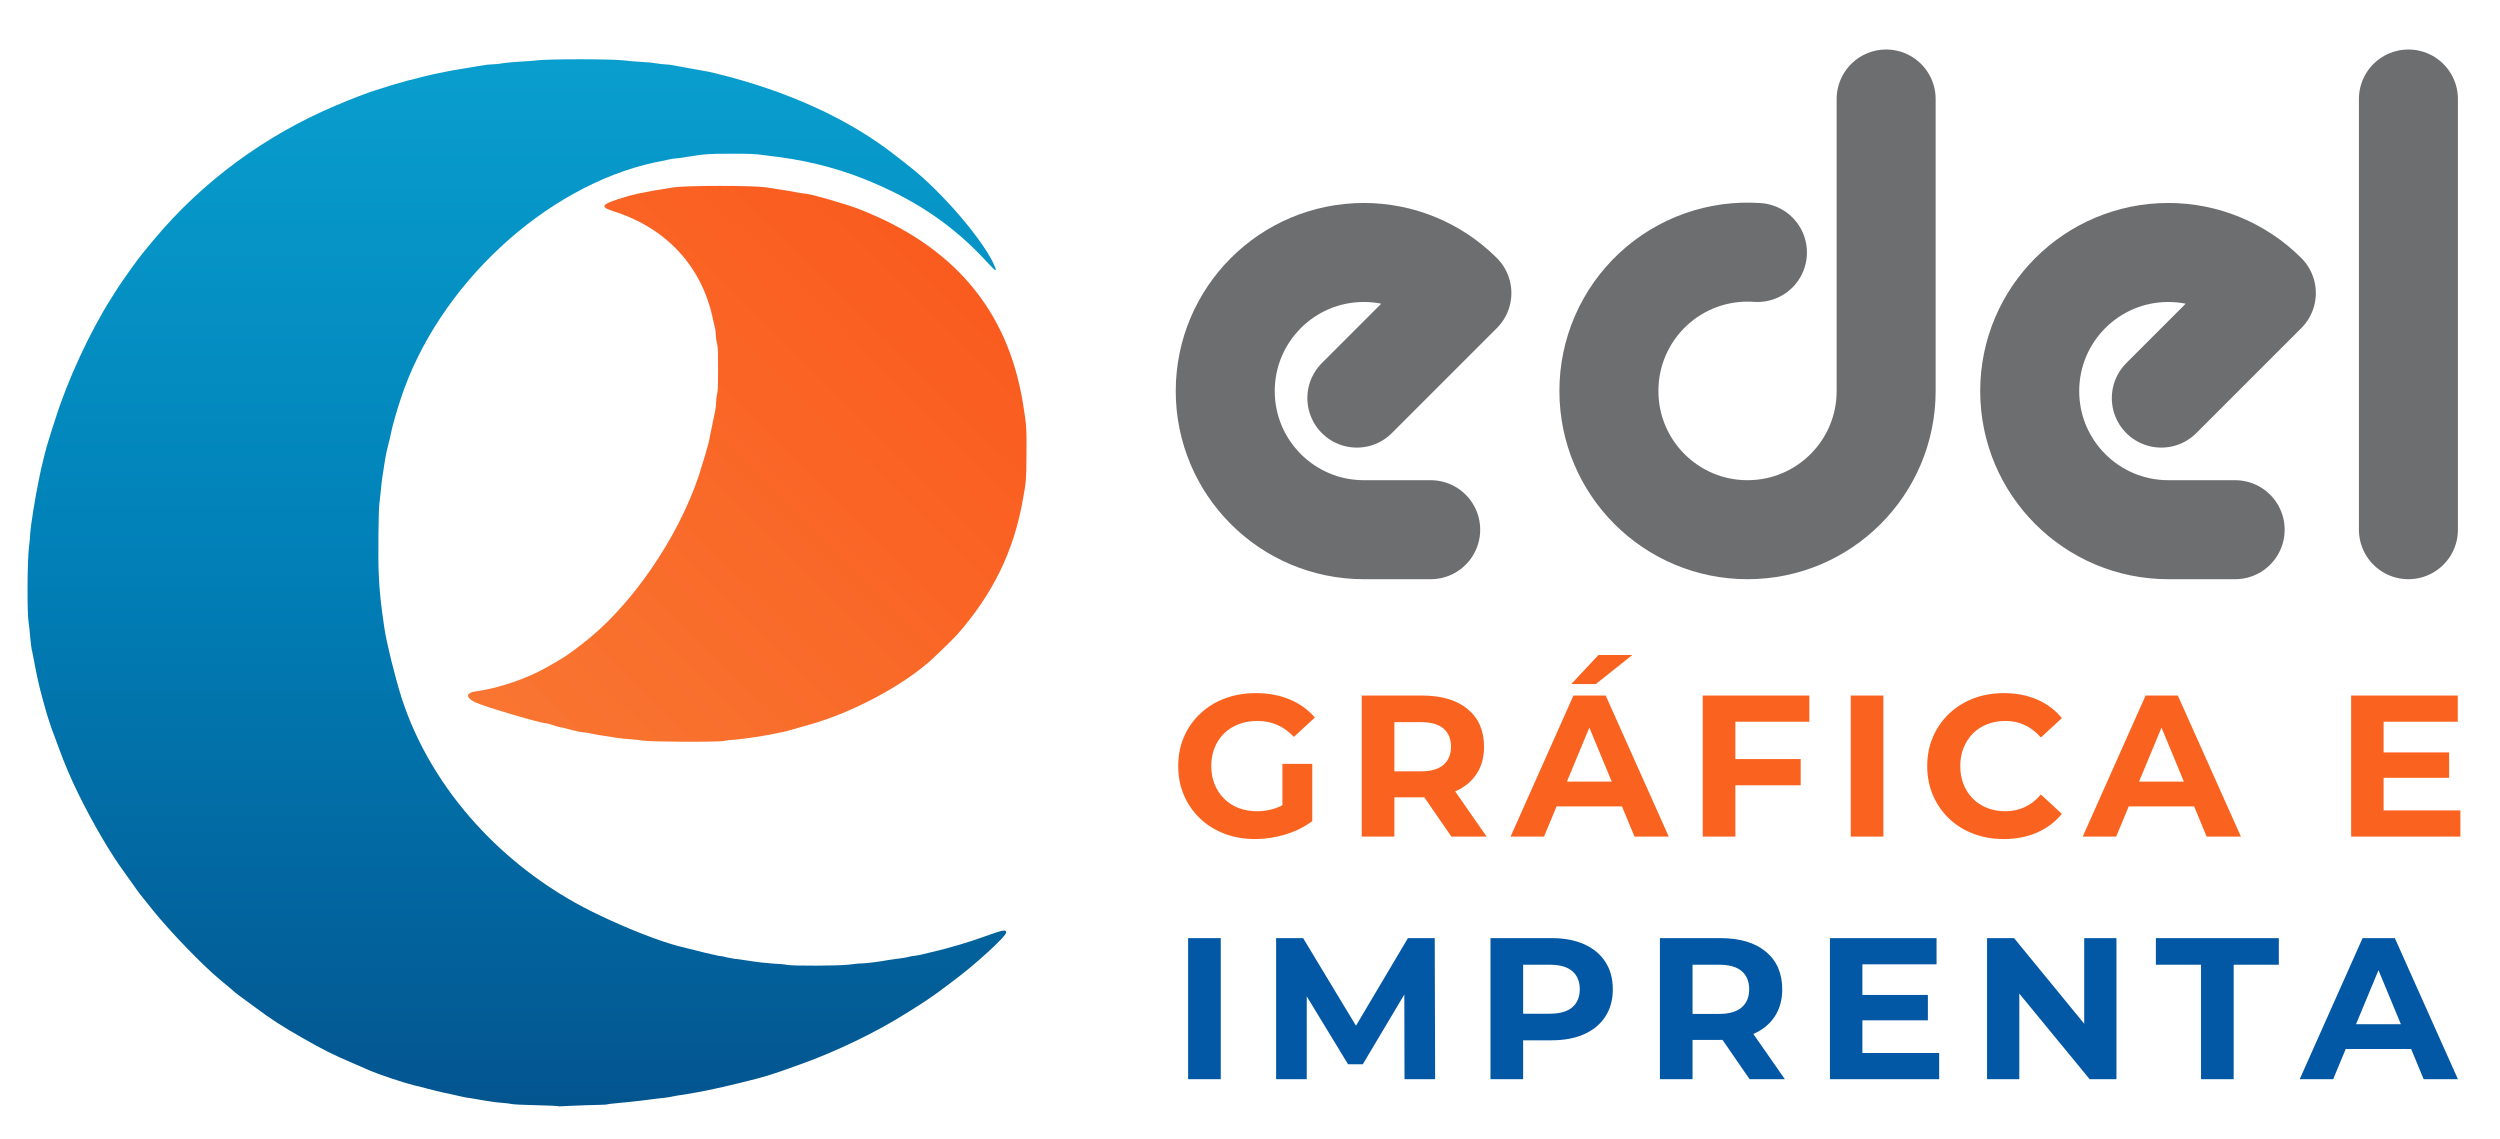
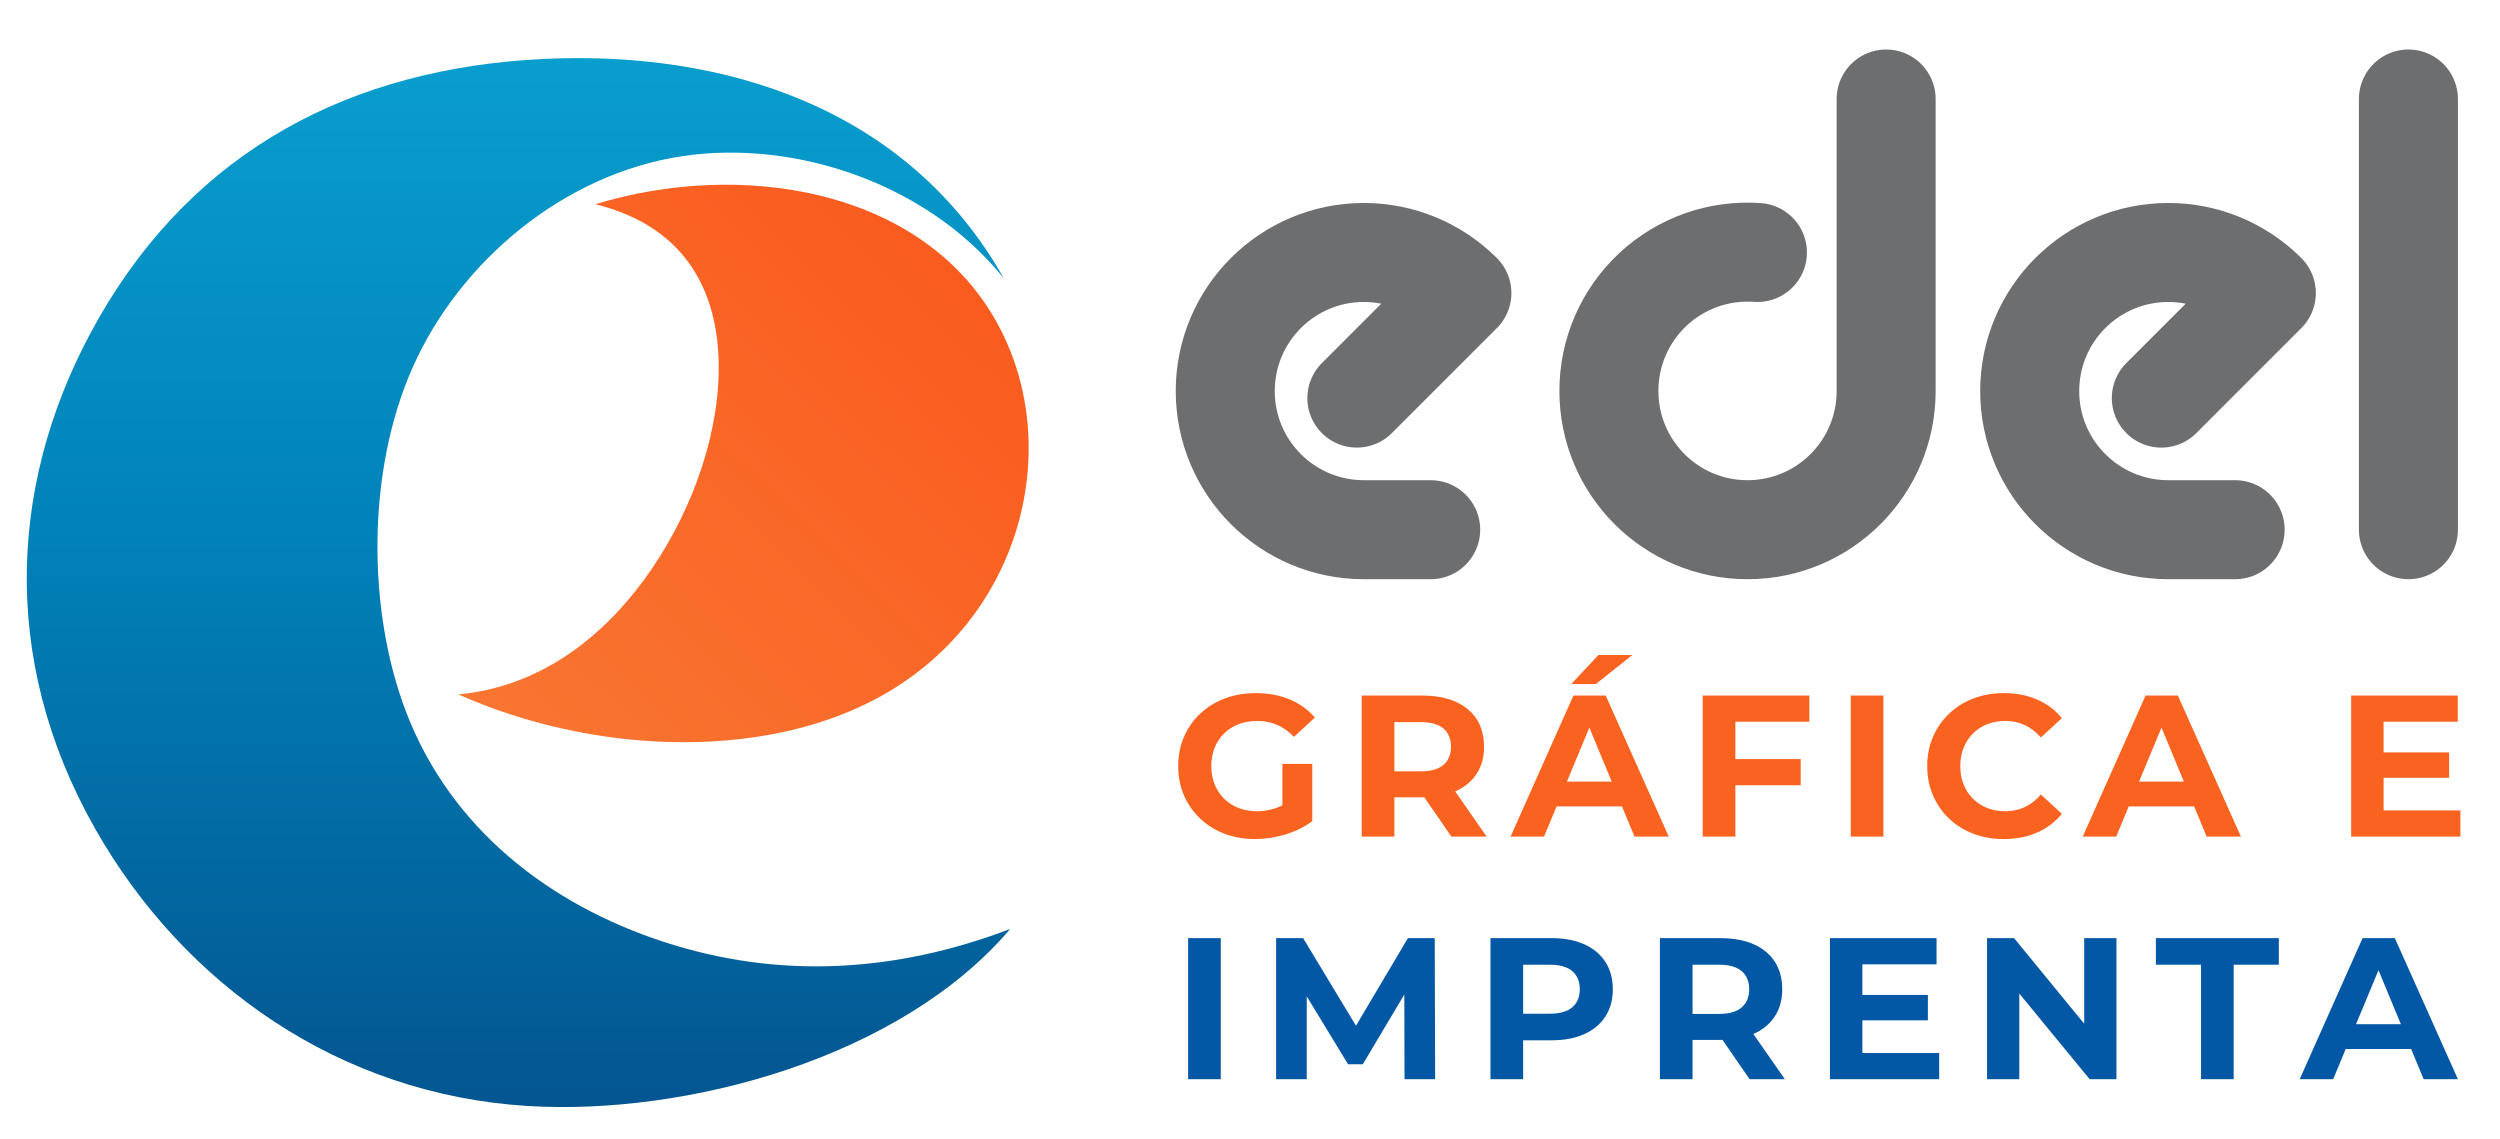
<svg xmlns="http://www.w3.org/2000/svg" viewBox="40 300 1010 460" role="img" aria-label="Edel Impresiones">
  <defs>
    <linearGradient id="ha" x1="0" y1="0" x2="0" y2="1">
      <stop offset="0" stop-color="#099ece" />
      <stop offset="0.45" stop-color="#0182b9" />
      <stop offset="1" stop-color="#035590" />
    </linearGradient>
    <linearGradient id="hn" x1="1" y1="0" x2="0" y2="1">
      <stop offset="0" stop-color="#fa571c" />
      <stop offset="1" stop-color="#f97732" />
    </linearGradient>
  </defs>
-   <path class="iso-azul" d="M277.0 746.5C281.4 746.4 285.0 746.3 285.2 746.2C285.3 746.1 287.5 745.8 290.0 745.6C292.6 745.4 296.8 744.9 299.5 744.6C302.2 744.2 305.4 743.9 306.6 743.7C307.9 743.6 309.7 743.4 310.6 743.2C311.6 743.0 313.9 742.5 315.8 742.3C323.3 741.1 329.1 739.9 338.5 737.6C349.8 734.8 350.3 734.7 363.6 729.9C378.1 724.7 394.4 716.8 406.2 709.3C408.5 707.9 411.6 705.9 413.0 705.0C414.4 704.1 417.0 702.3 418.8 701.0C420.5 699.7 423.2 697.7 424.7 696.6C433.8 689.9 446.5 678.3 446.5 676.7C446.5 675.4 445.1 675.7 437.9 678.3C432.5 680.3 423.6 683.0 416.2 684.7C414.8 685.0 412.7 685.5 411.6 685.8C410.5 686.0 409.3 686.2 409.0 686.2C408.6 686.2 407.7 686.4 407.0 686.6C406.2 686.8 404.7 687.1 403.5 687.2C402.3 687.4 400.4 687.6 399.2 687.8C394.8 688.6 391.4 689.0 388.7 689.2C387.1 689.2 384.6 689.5 383.0 689.7C379.5 690.2 360.0 690.3 357.9 689.8C357.2 689.6 354.8 689.4 352.5 689.3C348.8 689.0 347.3 688.9 340.8 687.9C339.4 687.7 337.8 687.4 337.0 687.4C336.2 687.3 334.8 687.0 333.8 686.8C332.7 686.5 331.3 686.2 330.5 686.2C329.3 686.0 322.1 684.3 314.0 682.2C306.4 680.2 294.5 675.6 282.7 670.0C244.2 652.0 214.2 619.1 202.2 581.8C199.6 573.5 196.2 559.9 195.3 553.8C193.8 543.7 193.3 538.7 193.0 531.6C192.7 525.1 192.9 505.9 193.3 503.2C193.4 502.2 193.7 499.7 193.9 497.8C194.2 494.4 194.4 492.9 195.6 485.5C195.8 484.1 196.4 481.4 196.9 479.5C197.4 477.6 197.9 475.5 198.0 474.8C198.4 472.6 200.1 466.5 201.9 461.1C216.9 415.4 260.2 375.2 304.6 365.6C306.3 365.3 308.7 364.8 309.9 364.5C311.2 364.2 312.6 364.0 313.0 364.0C313.5 364.0 315.2 363.8 316.8 363.5C324.8 362.2 326.2 362.1 335.6 362.1C342.8 362.1 345.3 362.2 348.0 362.6C349.9 362.8 353.1 363.3 355.1 363.5C368.4 365.3 381.3 368.8 393.4 374.1C411.8 382.0 426.0 392.0 438.6 405.7C442.2 409.6 442.8 410.0 442.0 407.9C438.1 398.0 420.7 377.6 407.5 367.3C406.3 366.4 403.9 364.5 402.0 363.0C383.1 348.1 358.3 336.8 329.4 329.7C327.0 329.1 325.6 328.8 317.5 327.4C315.5 327.0 313.1 326.6 312.1 326.4C311.1 326.2 309.6 326.0 308.7 326.0C307.8 326.0 306.3 325.8 305.2 325.6C304.2 325.4 301.5 325.1 299.1 325.0C296.8 324.9 293.5 324.6 291.9 324.4C287.6 323.8 260.6 323.8 256.8 324.4C255.3 324.6 252.3 324.8 250.1 324.9C247.9 325.0 244.9 325.3 243.4 325.5C241.9 325.8 239.8 326.0 238.8 326.0C237.8 326.0 235.9 326.2 234.5 326.5C233.0 326.7 230.4 327.2 228.5 327.5C223.9 328.2 218.7 329.2 217.0 329.6C216.2 329.8 215.2 330.0 214.6 330.1C214.1 330.2 212.2 330.7 210.4 331.1C208.6 331.6 205.9 332.3 204.5 332.6C203.1 333.0 200.0 333.9 197.6 334.6C195.3 335.4 192.7 336.1 191.9 336.4C189.9 336.9 181.1 340.3 176.0 342.5C147.1 354.6 121.6 373.5 102.1 396.9C100.1 399.4 97.9 401.9 97.4 402.6C96.0 404.2 89.1 413.9 87.6 416.3C87.0 417.3 85.8 419.1 85.0 420.4C76.5 433.7 67.2 453.7 62.3 469.5C61.5 471.8 60.5 475.1 59.9 477.0C58.7 480.6 56.7 488.5 55.7 493.8C54.2 500.8 52.3 513.2 52.2 515.4C52.2 516.4 52.0 518.9 51.7 521.1C51.0 526.7 50.9 547.9 51.6 551.8C51.8 553.1 52.1 555.6 52.2 557.4C52.4 559.2 52.6 561.4 52.8 562.4C53.1 563.3 53.6 566.3 54.1 568.9C55.5 576.1 56.4 579.7 59.0 588.7C59.4 590.1 60.3 592.7 60.9 594.5C61.6 596.4 62.8 599.5 63.5 601.5C66.0 608.4 68.7 614.7 71.6 620.6C77.7 633.0 84.7 644.9 90.3 652.5C91.0 653.5 92.6 655.7 93.8 657.4C96.0 660.6 96.7 661.5 101.9 667.9C109.1 676.8 121.8 689.9 129.1 696.0C131.2 697.7 133.7 699.8 134.7 700.7C135.8 701.6 137.3 702.8 138.1 703.3C138.9 703.9 141.1 705.5 143.0 706.9C149.4 711.7 154.2 714.8 162.5 719.5C169.8 723.7 174.7 726.2 182.5 729.5C184.4 730.3 187.2 731.5 188.9 732.3C193.1 734.1 202.6 737.3 207.4 738.5C208.5 738.7 210.8 739.3 212.6 739.8C214.4 740.3 217.5 741.0 219.5 741.5C221.5 741.9 224.4 742.5 225.9 742.9C227.4 743.2 229.1 743.6 229.8 743.6C230.4 743.7 232.7 744.1 235.0 744.5C237.3 744.9 240.6 745.4 242.4 745.5C244.2 745.6 246.1 745.9 246.6 746.0C247.2 746.2 251.6 746.4 256.5 746.5C261.3 746.6 265.4 746.8 265.5 746.9C265.6 747.0 266.4 747.0 267.4 746.9C268.3 746.8 272.7 746.7 277.0 746.5Z" fill="url(#ha)" pathLength="1" />
-   <path class="iso-naranja" d="M332.8 599.3C333.4 599.1 335.4 598.9 337.2 598.8C340.7 598.5 350.1 597.1 353.5 596.3C354.7 596.0 355.9 595.8 356.1 595.8C356.4 595.8 357.7 595.4 366.9 592.8C384.5 587.9 405.4 576.7 416.9 566.0C422.0 561.2 424.5 558.7 426.5 556.6C441.1 540.1 449.7 522.5 453.3 501.5C454.6 494.2 454.6 494.5 454.7 483.8C454.8 472.6 454.7 471.7 453.2 462.5C447.0 425.0 425.0 399.1 386.6 384.3C381.7 382.4 367.0 378.2 365.2 378.2C364.8 378.2 363.5 378.0 362.3 377.8C361.1 377.5 358.6 377.1 356.6 376.8C354.7 376.5 351.6 376.0 349.6 375.7C344.2 374.9 317.5 374.9 312.1 375.7C299.3 377.7 295.4 378.6 289.9 380.4C282.8 382.7 282.5 383.7 288.0 385.4C309.4 392.2 323.8 407.9 328.1 429.3C328.4 430.4 328.7 432.0 328.9 432.7C329.1 433.5 329.2 434.7 329.2 435.5C329.2 436.3 329.4 437.8 329.7 438.9C330.1 440.6 330.1 442.2 330.1 449.0C330.1 455.8 330.1 457.5 329.7 459.2C329.4 460.4 329.3 462.0 329.3 462.8C329.3 464.4 328.8 466.9 327.4 473.4C327.0 475.3 326.5 477.6 326.4 478.5C326.0 480.2 324.0 486.9 322.4 491.9C313.9 517.6 294.5 545.6 275.0 560.3C268.6 565.2 268.7 565.1 261.4 569.3C253.1 574.1 241.7 578.0 232.3 579.3C228.2 579.8 228.0 581.8 231.9 583.7C235.1 585.3 258.4 592.2 260.5 592.2C260.9 592.2 262.3 592.6 263.5 593.0C264.7 593.4 266.0 593.8 266.3 593.8C266.6 593.8 268.5 594.2 270.5 594.8C272.5 595.3 274.6 595.8 275.1 595.8C275.6 595.8 277.0 596.0 278.2 596.2C280.2 596.7 282.5 597.1 289.3 598.1C290.6 598.3 293.3 598.6 295.4 598.7C297.4 598.9 299.3 599.1 299.6 599.2C302.0 599.7 330.3 599.9 332.8 599.3Z" fill="url(#hn)" pathLength="1" />
+   <path class="iso-azul" d="M445.48 412.35C413.91 373.36 360.36 356.43 315.81 363.07C267.64 370.25 225.78 405.65 206.77 448.31C188.07 490.31 188.32 546.6 204.1 587.72C222.22 634.93 262.1 665.41 307.81 680.4C354.56 695.74 401.66 692.98 448.12 675.3C403.75 727.52 317.22 750.76 253.19 746.82C177.2 742.14 114.31 697.87 78.58 635.06C39.07 565.61 43.67 491.63 80.03 428.3C118.93 360.56 181.84 327.64 259.33 323.83C332.55 320.24 406.61 343.52 445.48 412.35Z" fill="url(#ha)" pathLength="1" />
+   <path class="iso-naranja" d="M225.16 580.54C257.57 577.54 282.69 558.16 300.35 534.03C317.63 510.42 329.83 479.42 330.35 450.39C330.92 418.76 317.58 391.64 280.53 382.51C338.87 364.68 411.33 375.84 441.9 428.82C470.71 478.74 453.72 550.65 393.72 582.43C346.32 607.54 278.43 604.29 225.16 580.54Z" fill="url(#hn)" pathLength="1" />
  <g class="edel" fill="none" stroke="#6d6e70" stroke-width="40" stroke-linecap="round" stroke-linejoin="round">
    <path d="M618 514H591A56 56 0 0 1 535 458A56 56 0 0 1 591 402A56 56 0 0 1 630.60 418.40L588.17 460.83" pathLength="1" />
    <path d="M802 340V458A56 56 0 0 1 746 514A56 56 0 0 1 690 458A56 56 0 0 1 750 402" pathLength="1" />
    <path d="M943 514H916A56 56 0 0 1 860 458A56 56 0 0 1 916 402A56 56 0 0 1 955.60 418.40L913.17 460.83" pathLength="1" />
    <path d="M1013 340V514" pathLength="1" />
  </g>
  <path class="sub1" d="M547.106 638.977Q540.347 638.977 534.688 636.819Q529.029 634.661 524.835 630.671Q520.641 626.681 518.321 621.307Q516.0 615.933 516.0 609.5Q516.0 603.067 518.321 597.693Q520.641 592.319 524.876 588.329Q529.11 584.339 534.81 582.181Q540.51 580.023 547.35 580.023Q554.923 580.023 560.989 582.547Q567.056 585.071 571.209 589.876L562.74 597.693Q559.646 594.436 555.981 592.848Q552.317 591.26 548.001 591.26Q543.849 591.26 540.429 592.563Q537.009 593.866 534.525 596.309Q532.041 598.751 530.698 602.09Q529.354 605.429 529.354 609.5Q529.354 613.49 530.698 616.829Q532.041 620.167 534.525 622.651Q537.009 625.134 540.388 626.437Q543.767 627.74 547.839 627.74Q551.747 627.74 555.452 626.478Q559.157 625.216 562.659 622.203L570.15 631.73Q565.509 635.231 559.361 637.104Q553.213 638.977 547.106 638.977ZM570.15 631.73 558.099 630.02V608.604H570.15Z M590.135 638.0V581.0H614.482Q626.37 581.0 632.966 586.496Q639.562 591.993 639.562 601.683Q639.562 608.034 636.549 612.635Q633.536 617.236 627.999 619.679Q622.462 622.121 614.808 622.121H597.463L603.326 616.34V638.0ZM626.37 638.0 612.12 617.317H626.207L640.62 638.0ZM603.326 617.806 597.463 611.617H614.075Q620.182 611.617 623.195 608.971Q626.207 606.324 626.207 601.683Q626.207 596.96 623.195 594.354Q620.182 591.749 614.075 591.749H597.463L603.326 585.479Z M650.264 638.0 675.669 581.0H688.698L714.185 638.0H700.342L679.496 587.677H684.708L663.781 638.0ZM662.966 625.786 666.468 615.77H695.782L699.365 625.786ZM674.774 576.359 685.766 564.633H699.446L684.708 576.359Z M727.9 638.0V581.0H770.975V591.586H741.091V638.0ZM740.114 617.236V606.65H767.474V617.236Z M787.703 638.0V581.0H800.894V638.0Z M849.46 638.977Q842.865 638.977 837.205 636.819Q831.546 634.661 827.393 630.671Q823.24 626.681 820.92 621.307Q818.599 615.933 818.599 609.5Q818.599 603.067 820.92 597.693Q823.24 592.319 827.434 588.329Q831.627 584.339 837.246 582.181Q842.865 580.023 849.542 580.023Q856.952 580.023 862.937 582.588Q868.922 585.153 872.993 590.12L864.525 597.937Q861.593 594.599 858.01 592.929Q854.428 591.26 850.193 591.26Q846.203 591.26 842.865 592.563Q839.526 593.866 837.083 596.309Q834.64 598.751 833.297 602.09Q831.953 605.429 831.953 609.5Q831.953 613.571 833.297 616.91Q834.64 620.249 837.083 622.691Q839.526 625.134 842.865 626.437Q846.203 627.74 850.193 627.74Q854.428 627.74 858.01 626.071Q861.593 624.401 864.525 620.981L872.993 628.799Q868.922 633.766 862.937 636.371Q856.952 638.977 849.46 638.977Z M881.415 638.0 906.821 581.0H919.849L945.336 638.0H931.494L910.648 587.677H915.859L894.932 638.0ZM894.118 625.786 897.619 615.77H926.934L930.516 625.786Z M989.866 638.0V581.0H1032.941V591.586H1002.976V627.414H1034.0V638.0ZM1001.999 614.223V603.963H1029.44V614.223Z" fill="#fa621f" />
  <path class="sub2" d="M520.0 736.0V679.0H533.191V736.0Z M555.549 736.0V679.0H566.461L590.727 719.226H584.945L608.804 679.0H619.634L619.797 736.0H607.419L607.338 697.973H609.618L590.564 729.974H584.619L565.158 697.973H567.927V736.0Z M642.154 736.0V679.0H666.827Q674.482 679.0 680.019 681.484Q685.556 683.967 688.569 688.609Q691.582 693.25 691.582 699.683Q691.582 706.034 688.569 710.676Q685.556 715.317 680.019 717.801Q674.482 720.284 666.827 720.284H649.483L655.346 714.34V736.0ZM655.346 715.806 649.483 709.536H666.094Q672.202 709.536 675.214 706.93Q678.227 704.324 678.227 699.683Q678.227 694.96 675.214 692.354Q672.202 689.749 666.094 689.749H649.483L655.346 683.479Z M710.601 736.0V679.0H734.948Q746.837 679.0 753.432 684.496Q760.028 689.993 760.028 699.683Q760.028 706.034 757.015 710.635Q754.002 715.236 748.465 717.679Q742.928 720.121 735.274 720.121H717.93L723.792 714.34V736.0ZM746.837 736.0 732.587 715.317H746.674L761.087 736.0ZM723.792 715.806 717.93 709.617H734.541Q740.648 709.617 743.661 706.971Q746.674 704.324 746.674 699.683Q746.674 694.96 743.661 692.354Q740.648 689.749 734.541 689.749H717.93L723.792 683.479Z M779.292 736.0V679.0H822.368V689.586H792.402V725.414H823.426V736.0ZM791.425 712.223V701.963H818.866V712.223Z M842.771 736.0V679.0H853.683L887.313 720.04H882.02V679.0H895.048V736.0H884.218L850.507 694.96H855.8V736.0Z M929.213 736.0V689.749H910.973V679.0H960.645V689.749H942.405V736.0Z M969.079 736.0 994.484 679.0H1007.513L1033.0 736.0H1019.157L998.311 685.677H1003.523L982.596 736.0ZM981.781 723.786 985.283 713.77H1014.597L1018.18 723.786Z" fill="#0358a5" />
</svg>
